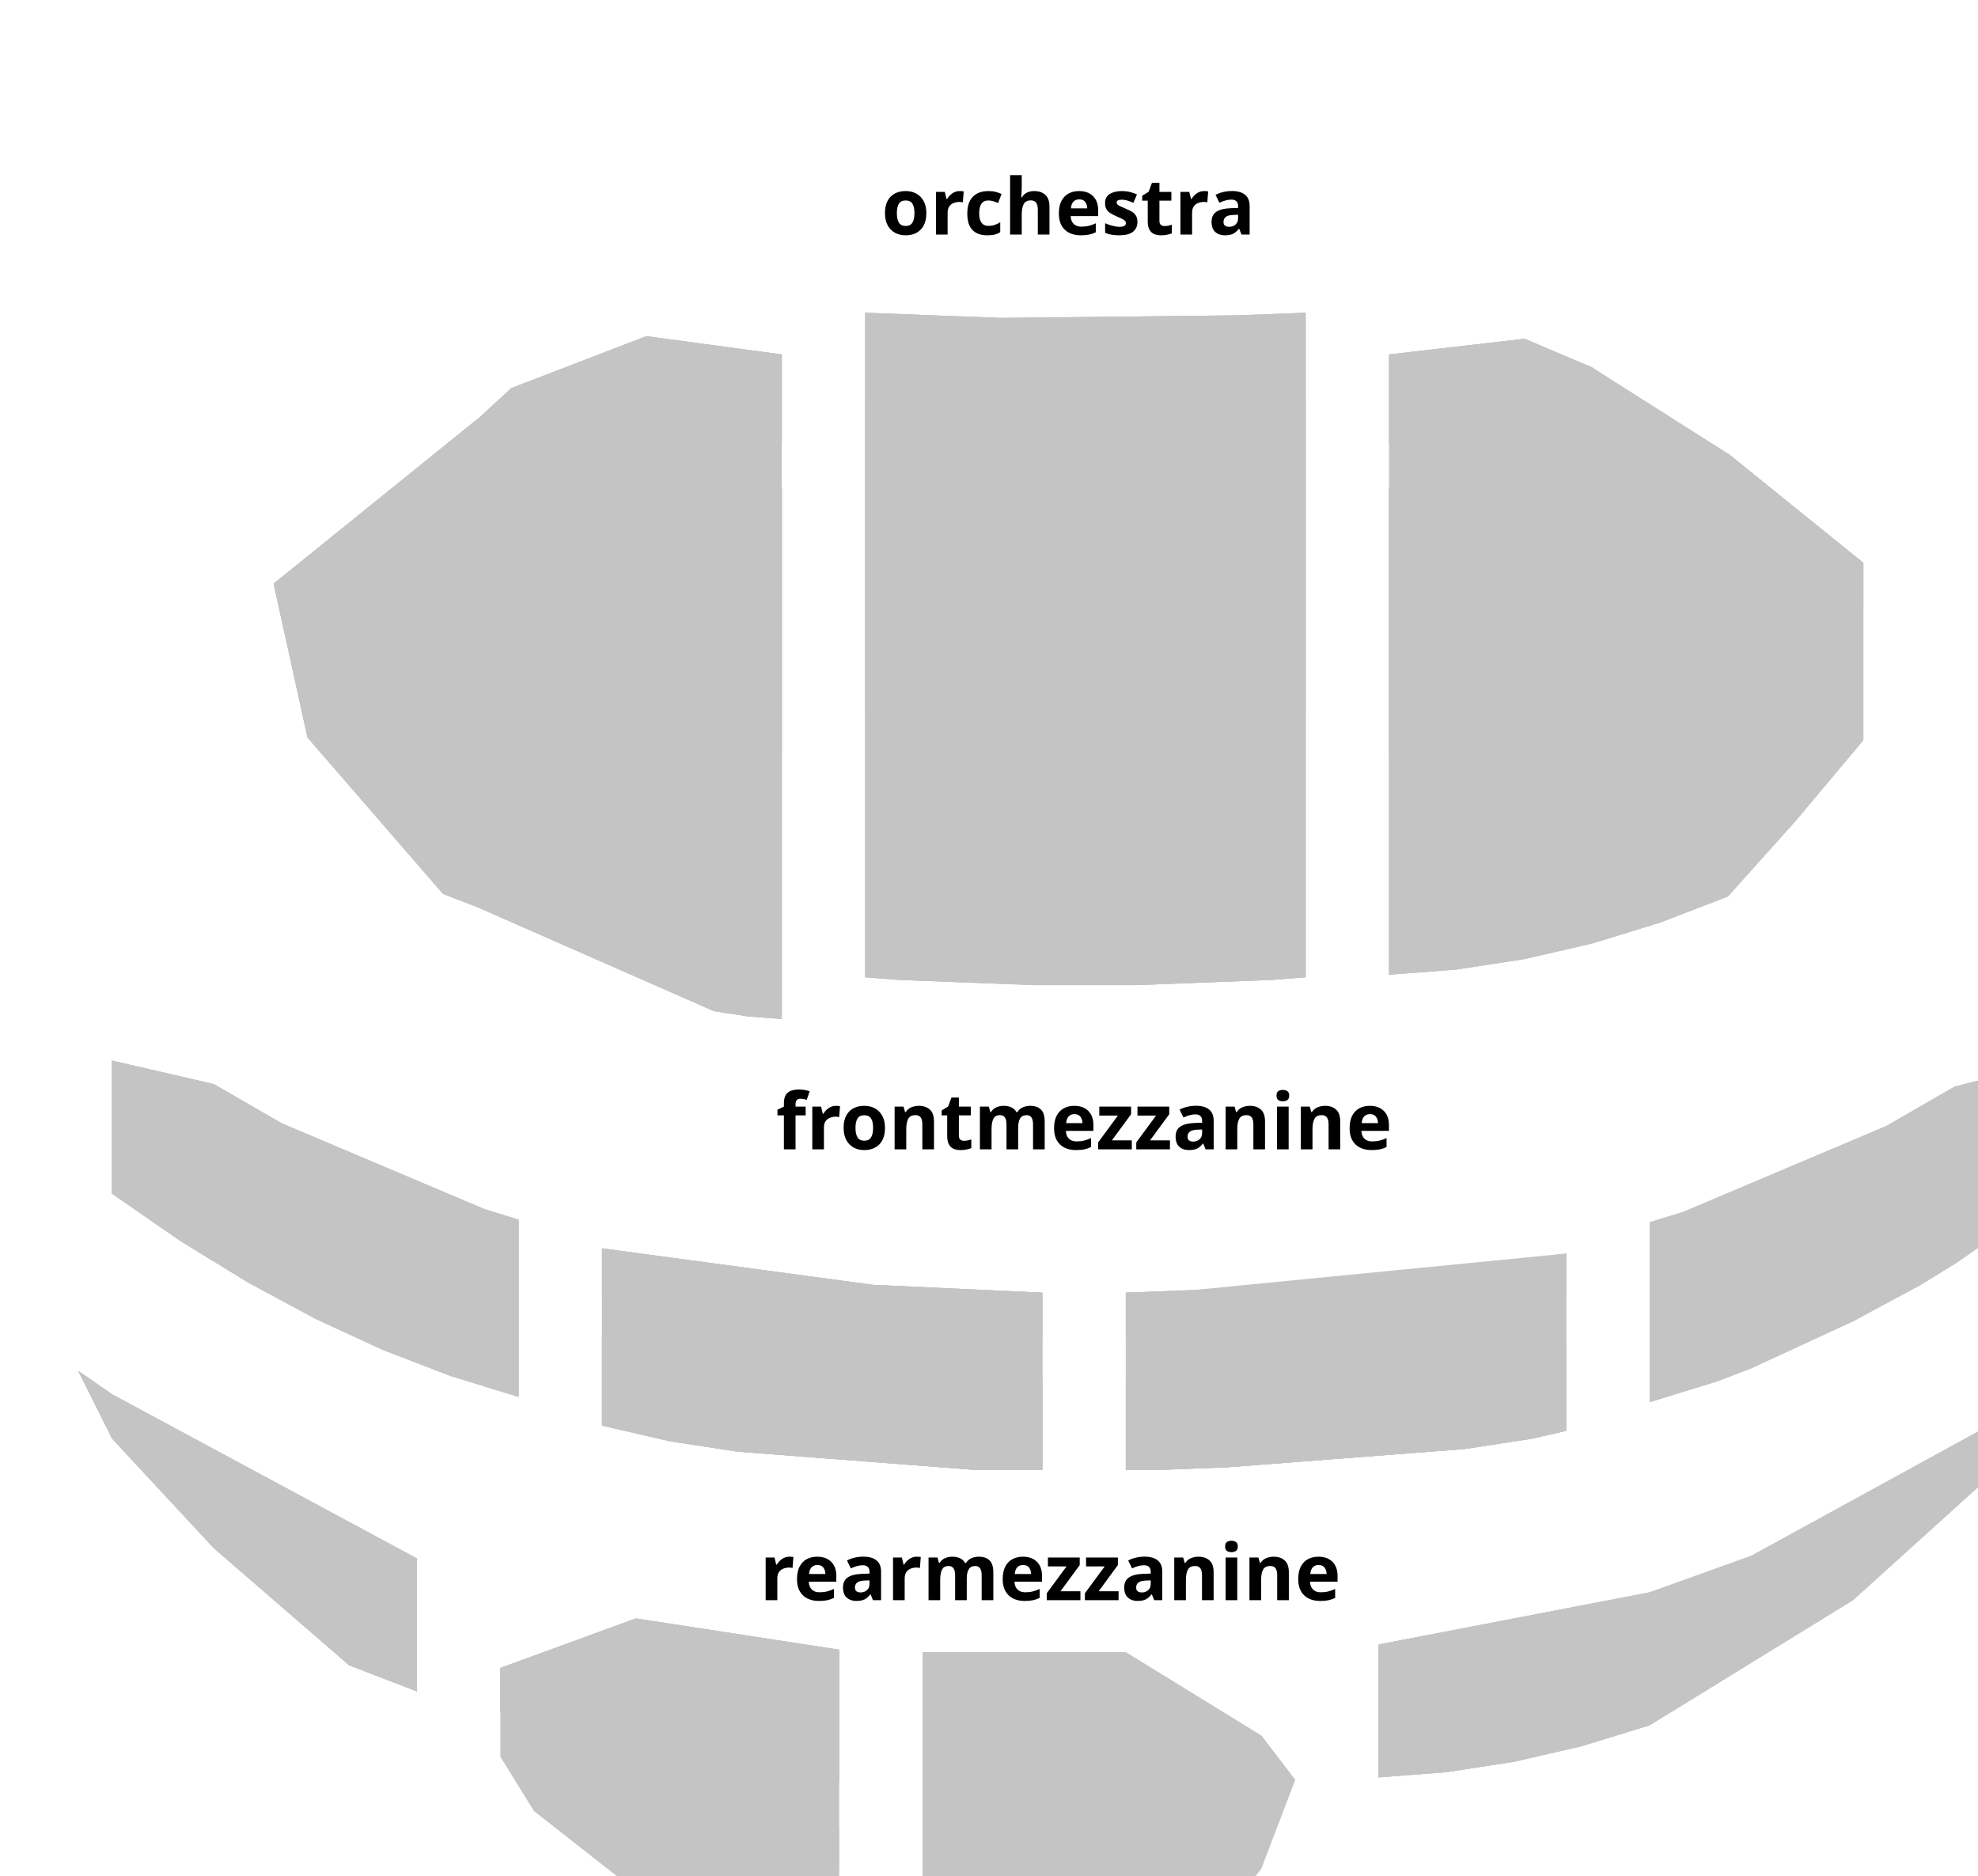
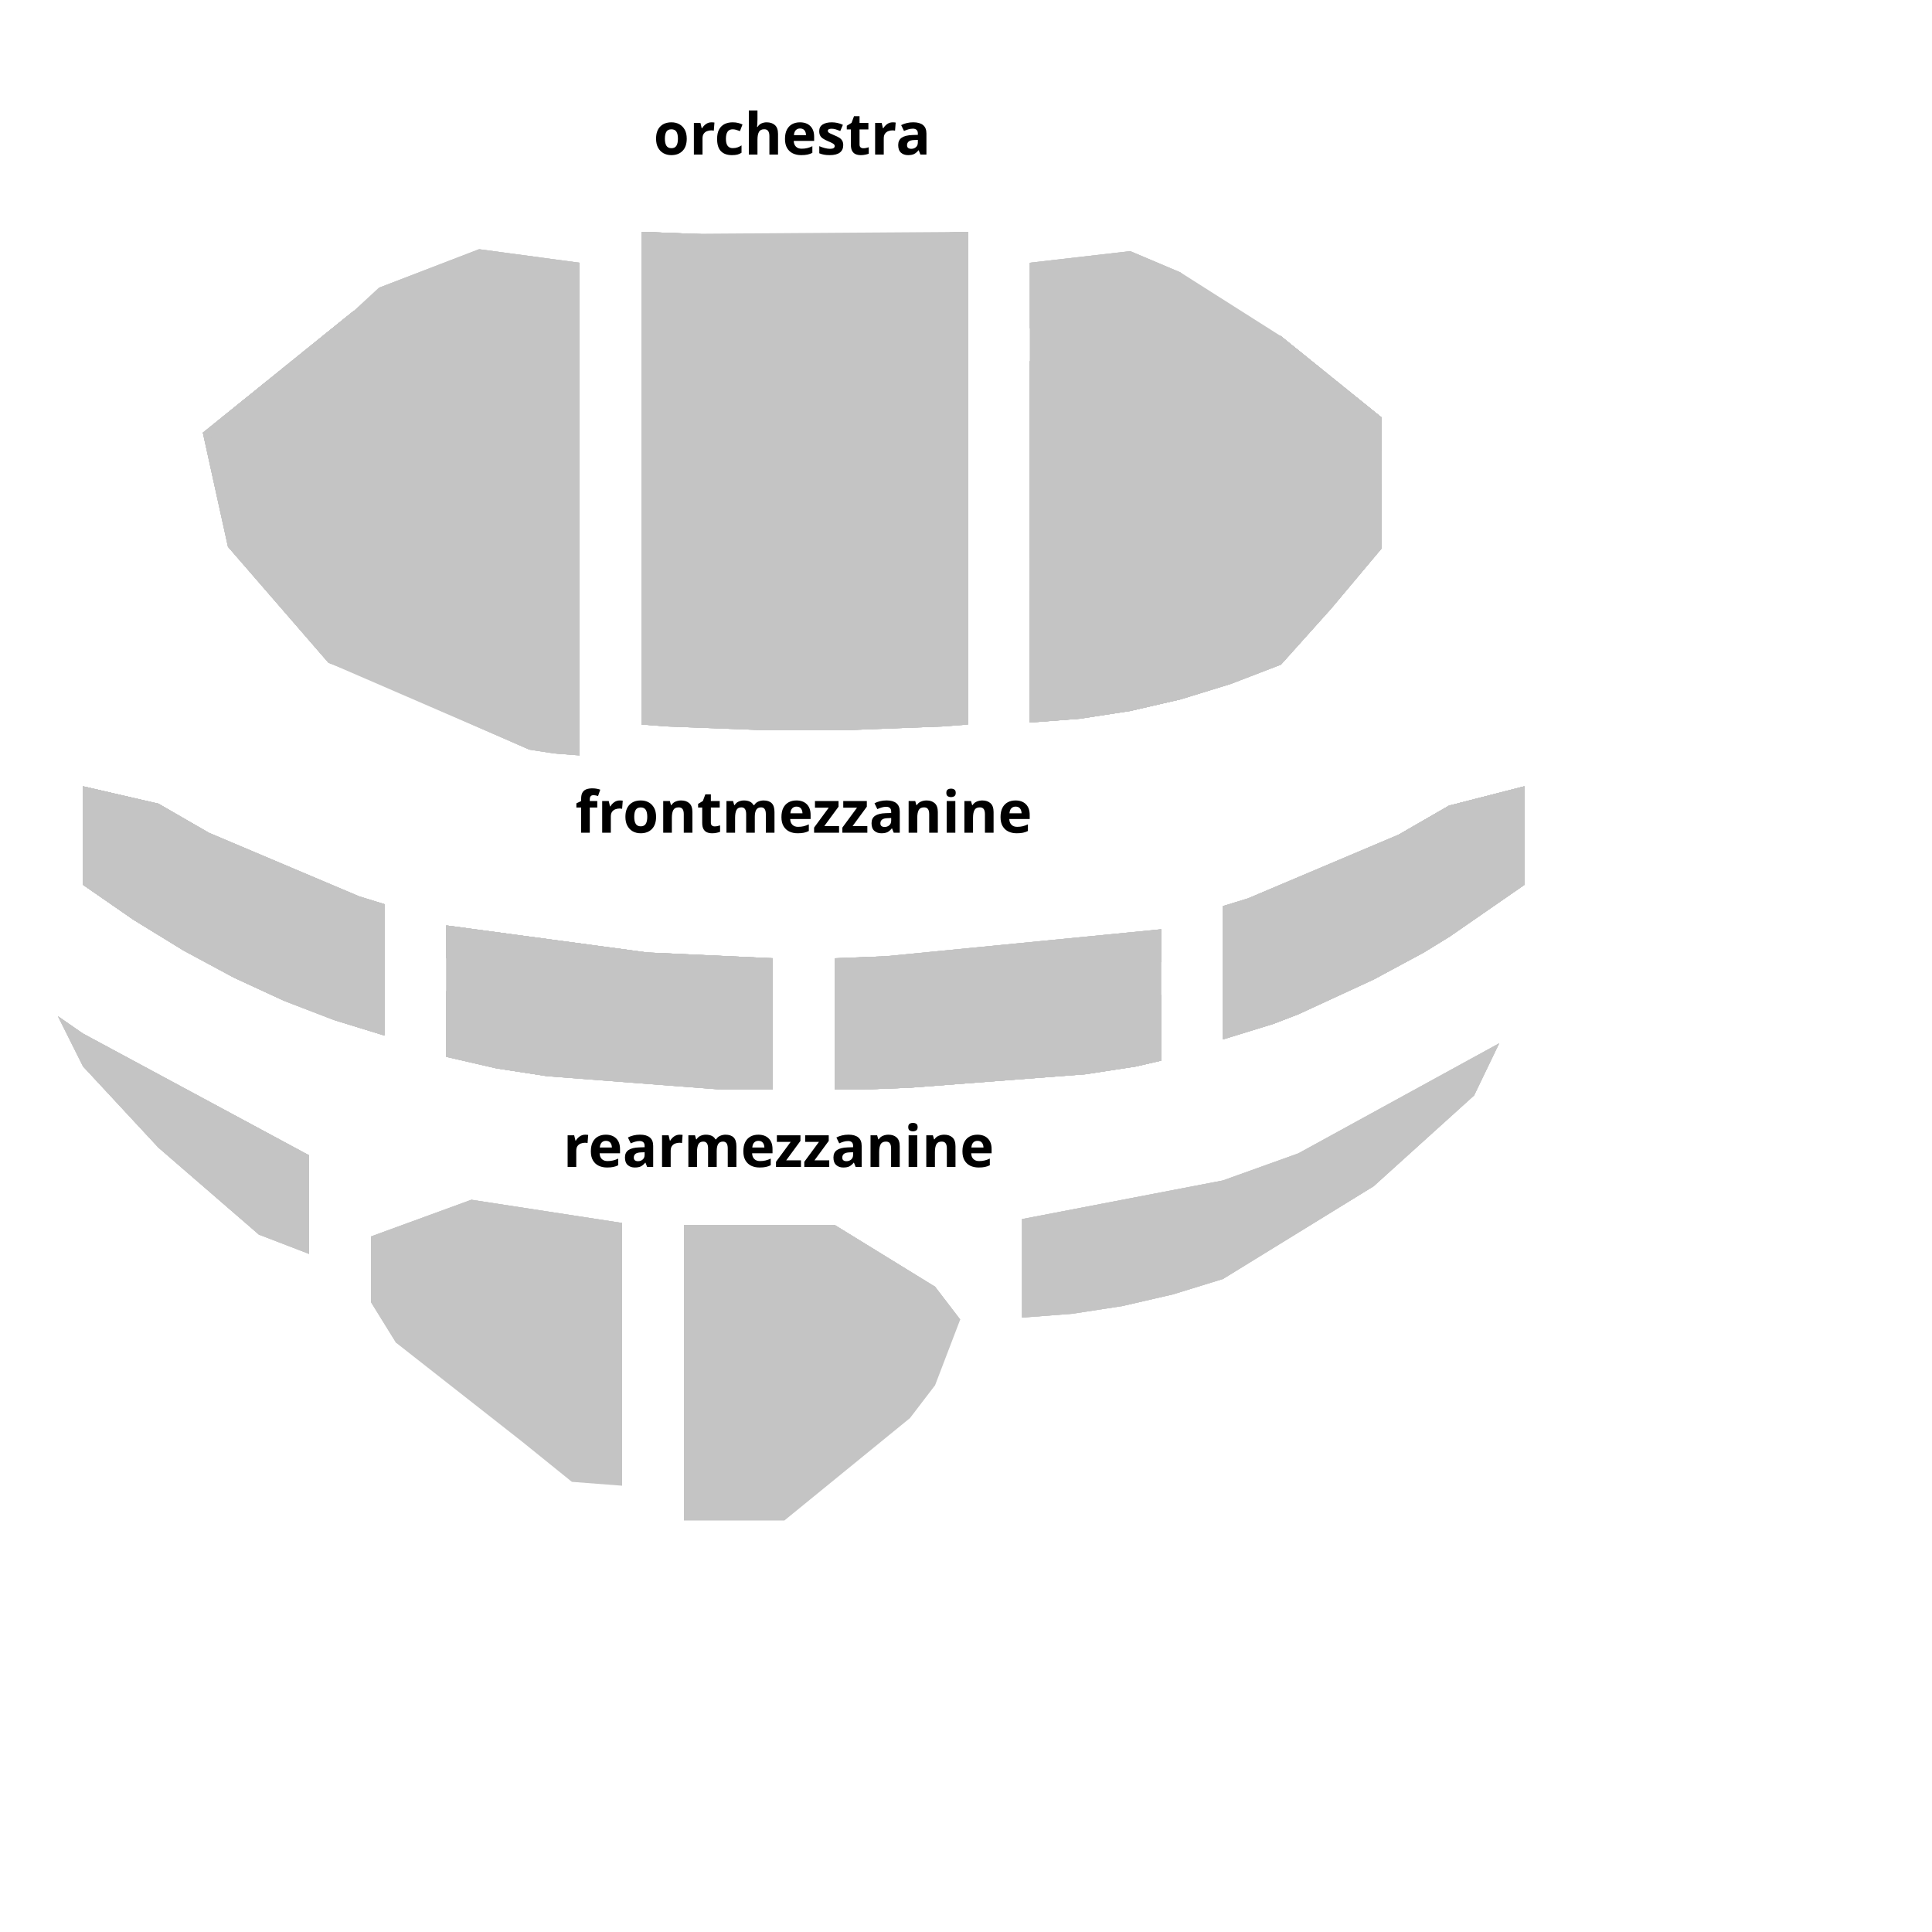
- <svg xmlns="http://www.w3.org/2000/svg" viewbox="0 0 832.0 882.094">
+ <svg xmlns="http://www.w3.org/2000/svg" height="1000px" width="1000px" viewbox="0 0 832.0 882.094">
  <g class="primary-clusters">
-     <text x="410.0" y="90" class="section-heading" style="text-anchor: middle; text-transform:capitalize; font-weight:bold; font-size:30px; font-family:sans-serif;">orchestra</text>
-     <text x="416.0" y="441.0" class="section-heading" style="text-anchor: middle; text-transform:capitalize; font-weight:bold; font-size:30px; font-family:sans-serif;">frontmezzanine</text>
-     <text x="403.0" y="614.0" class="section-heading" style="text-anchor: middle; text-transform:capitalize; font-weight:bold; font-size:30px; font-family:sans-serif;">rearmezzanine</text>
+     <text x="410.0" y="80" class="section-heading" style="text-anchor: middle; text-transform:capitalize; font-weight:bold; font-size:30px; font-family:sans-serif;">orchestra</text>
+     <text x="416.0" y="431.0" class="section-heading" style="text-anchor: middle; text-transform:capitalize; font-weight:bold; font-size:30px; font-family:sans-serif;">frontmezzanine</text>
+     <text x="403.0" y="604.0" class="section-heading" style="text-anchor: middle; text-transform:capitalize; font-weight:bold; font-size:30px; font-family:sans-serif;">rearmezzanine</text>
    <g class="grouped-orchestra cluster0">
      <polygon data-section="orchestra" data-priority="-1" class="n/a" points="170.0,343.0 183.0,348.0 274.0,388.0 287.0,390.0 300.0,391.0 300.0,374.0 300.0,357.0 300.0,340.0 300.0,323.0 300.0,306.0 300.0,289.0 300.0,272.0 300.0,255.0 300.0,238.0 300.0,221.0 300.0,204.0 300.0,187.0 300.0,170.0 300.0,153.0 300.0,136.0 248.0,129.0 196.0,149.0 183.0,161.0 105.0,224.0 118.0,283.0 170.0,343.0" style="fill:#C4C4C4;" />
    </g>
    <g class="grouped-orchestra cluster1">
      <polygon data-section="orchestra" data-priority="-1" class="n/a" points="332.0,239.0 332.0,256.0 332.0,273.0 332.0,290.0 332.0,307.0 332.0,324.0 332.0,341.0 332.0,358.0 332.0,375.0 345.0,376.0 371.0,377.0 397.0,378.0 410.0,378.0 423.0,378.0 436.0,378.0 462.0,377.0 488.0,376.0 501.0,375.0 501.0,358.0 501.0,341.0 501.0,324.0 501.0,307.0 501.0,290.0 501.0,273.0 501.0,256.0 501.0,239.0 501.0,222.0 501.0,205.0 501.0,188.0 501.0,171.0 501.0,154.0 501.0,137.0 501.0,120.0 475.0,121.0 384.0,122.0 358.0,121.0 332.0,120.0 332.0,137.0 332.0,154.0 332.0,171.0 332.0,188.0 332.0,205.0 332.0,222.0 332.0,239.0" style="fill:#C4C4C4;" />
    </g>
    <g class="grouped-orchestra cluster2">
      <polygon data-section="orchestra" data-priority="-1" class="n/a" points="533.0,221.0 533.0,238.0 533.0,255.0 533.0,272.0 533.0,289.0 533.0,306.0 533.0,323.0 533.0,340.0 533.0,357.0 533.0,374.0 546.0,373.0 559.0,372.0 572.0,370.0 585.0,368.0 598.0,365.0 611.0,362.0 624.0,358.0 637.0,354.0 650.0,349.0 663.0,344.0 689.0,315.0 715.0,284.0 715.0,267.0 715.0,250.0 715.0,233.0 715.0,216.0 663.0,174.0 611.0,141.0 585.0,130.0 533.0,136.0 533.0,153.0 533.0,170.0 533.0,187.0 533.0,204.0 533.0,221.0" style="fill:#C4C4C4;" />
    </g>
    <g class="grouped-frontmezzanine cluster0">
      <polygon data-section="frontmezzanine" data-priority="-1" class="n/a" points="43.0,458.0 56.0,467.0 69.0,476.0 82.0,484.0 95.0,492.0 108.0,499.0 121.0,506.0 134.0,512.0 147.0,518.0 160.0,523.0 173.0,528.0 186.0,532.0 199.0,536.0 199.0,519.0 199.0,502.0 199.0,485.0 199.0,468.0 186.0,464.0 108.0,431.0 82.0,416.0 43.0,407.0 43.0,424.0 43.0,441.0 43.0,458.0" style="fill:#C4C4C4;" />
    </g>
    <g class="grouped-frontmezzanine cluster1">
      <polygon data-section="frontmezzanine" data-priority="-1" class="n/a" points="231.0,513.0 231.0,530.0 231.0,547.0 244.0,550.0 257.0,553.0 270.0,555.0 283.0,557.0 296.0,558.0 309.0,559.0 322.0,560.0 335.0,561.0 348.0,562.0 361.0,563.0 374.0,564.0 387.0,564.0 400.0,564.0 400.0,547.0 400.0,530.0 400.0,513.0 400.0,496.0 335.0,493.0 231.0,479.0 231.0,496.0 231.0,513.0" style="fill:#C4C4C4;" />
    </g>
    <g class="grouped-frontmezzanine cluster2">
      <polygon data-section="frontmezzanine" data-priority="-1" class="n/a" points="432.0,530.0 432.0,547.0 432.0,564.0 445.0,564.0 471.0,563.0 484.0,562.0 497.0,561.0 510.0,560.0 523.0,559.0 536.0,558.0 549.0,557.0 562.0,556.0 575.0,554.0 588.0,552.0 601.0,549.0 601.0,532.0 601.0,515.0 601.0,498.0 601.0,481.0 510.0,492.0 458.0,495.0 432.0,496.0 432.0,513.0 432.0,530.0" style="fill:#C4C4C4;" />
    </g>
    <g class="grouped-frontmezzanine cluster3">
      <polygon data-section="frontmezzanine" data-priority="-1" class="n/a" points="633.0,486.0 633.0,503.0 633.0,520.0 633.0,538.0 646.0,534.0 659.0,530.0 672.0,525.0 685.0,519.0 698.0,513.0 711.0,507.0 724.0,500.0 737.0,493.0 750.0,485.0 763.0,476.0 776.0,467.0 789.0,458.0 789.0,441.0 789.0,424.0 789.0,407.0 750.0,417.0 724.0,432.0 646.0,465.0 633.0,469.0 633.0,486.0" style="fill:#C4C4C4;" />
    </g>
    <g class="grouped-rearmezzanine cluster0">
      <polygon data-section="rearmezzanine" data-priority="-1" class="n/a" points="43.0,535.0 30.0,526.0 43.0,552.0 82.0,594.0 134.0,639.0 147.0,644.0 160.0,649.0 160.0,632.0 160.0,615.0 160.0,598.0 43.0,535.0" style="fill:#C4C4C4;" />
    </g>
    <g class="grouped-rearmezzanine cluster1">
      <polygon data-section="rearmezzanine" data-priority="-1" class="n/a" points="192.0,657.0 192.0,674.0 205.0,695.0 270.0,746.0 296.0,767.0 309.0,768.0 322.0,769.0 322.0,752.0 322.0,735.0 322.0,718.0 322.0,701.0 322.0,684.0 322.0,667.0 322.0,650.0 322.0,633.0 244.0,621.0 192.0,640.0 192.0,657.0" style="fill:#C4C4C4;" />
    </g>
    <g class="grouped-rearmezzanine cluster2">
      <polygon data-section="rearmezzanine" data-priority="-1" class="n/a" points="354.0,685.0 354.0,702.0 354.0,719.0 354.0,736.0 354.0,753.0 354.0,770.0 354.0,787.0 367.0,787.0 380.0,787.0 393.0,787.0 406.0,787.0 471.0,734.0 484.0,717.0 497.0,683.0 484.0,666.0 432.0,634.0 419.0,634.0 406.0,634.0 393.0,634.0 380.0,634.0 367.0,634.0 354.0,634.0 354.0,651.0 354.0,668.0 354.0,685.0" style="fill:#C4C4C4;" />
    </g>
    <g class="grouped-rearmezzanine cluster3">
      <polygon data-section="rearmezzanine" data-priority="-1" class="n/a" points="529.0,665.0 529.0,682.0 542.0,681.0 555.0,680.0 568.0,678.0 581.0,676.0 594.0,673.0 607.0,670.0 620.0,666.0 633.0,662.0 711.0,614.0 763.0,567.0 776.0,540.0 672.0,597.0 633.0,611.0 529.0,631.0 529.0,648.0 529.0,665.0" style="fill:#C4C4C4;" />
    </g>
  </g>
  <g class="grouped-Rear Mezzanine Rows A-D">
    <polygon data-section="Rear Mezzanine Rows A-D" data-priority="0" class="50587" points="529.0,665.0 529.0,682.0 542.0,681.0 555.0,680.0 568.0,678.0 581.0,676.0 594.0,673.0 607.0,670.0 620.0,666.0 633.0,662.0 711.0,614.0 763.0,567.0 776.0,540.0 672.0,597.0 633.0,611.0 529.0,631.0 529.0,648.0 529.0,665.0" style="fill:#C4C4C4;" />
    <polygon data-section="Rear Mezzanine Rows A-D" data-priority="0" class="50587" points="43.0,535.0 30.0,526.0 43.0,552.0 82.0,594.0 134.0,639.0 147.0,644.0 160.0,649.0 160.0,632.0 160.0,615.0 160.0,598.0 43.0,535.0" style="fill:#C4C4C4;" />
    <polygon data-section="Rear Mezzanine Rows A-D" data-priority="0" class="50587" points="192.0,657.0 205.0,661.0 218.0,665.0 244.0,672.0 257.0,675.0 270.0,678.0 283.0,680.0 296.0,682.0 309.0,683.0 322.0,684.0 322.0,667.0 322.0,650.0 322.0,633.0 244.0,621.0 192.0,640.0 192.0,657.0" style="fill:#C4C4C4;" />
    <polygon data-section="Rear Mezzanine Rows A-D" data-priority="0" class="50587" points="367.0,634.0 354.0,634.0 354.0,651.0 354.0,668.0 354.0,685.0 367.0,685.0 380.0,685.0 393.0,685.0 406.0,685.0 419.0,685.0 432.0,685.0 445.0,685.0 497.0,683.0 484.0,666.0 432.0,634.0 419.0,634.0 406.0,634.0 393.0,634.0 380.0,634.0 367.0,634.0" style="fill:#C4C4C4;" />
  </g>
+   <g class="grouped-Orchestra Rows C-O">
+     <polygon data-section="Orchestra Rows C-O" data-priority="0" class="51190" points="533.0,238.0 533.0,255.0 533.0,272.0 533.0,289.0 533.0,306.0 533.0,323.0 533.0,340.0 533.0,357.0 533.0,374.0 546.0,373.0 559.0,372.0 572.0,370.0 585.0,368.0 598.0,365.0 611.0,362.0 624.0,358.0 637.0,354.0 650.0,349.0 663.0,344.0 689.0,315.0 715.0,284.0 715.0,267.0 715.0,250.0 715.0,233.0 715.0,216.0 663.0,174.0 637.0,167.0 624.0,171.0 533.0,187.0 533.0,204.0 533.0,221.0 533.0,238.0" style="fill:#C4C4C4;" />
+     <polygon data-section="Orchestra Rows C-O" data-priority="0" class="51190" points="170.0,343.0 183.0,348.0 196.0,353.0 209.0,357.0 222.0,361.0 235.0,364.0 248.0,367.0 261.0,369.0 274.0,371.0 287.0,373.0 300.0,374.0 300.0,357.0 300.0,340.0 300.0,323.0 300.0,306.0 300.0,289.0 300.0,272.0 300.0,255.0 300.0,238.0 300.0,221.0 300.0,204.0 300.0,187.0 274.0,184.0 183.0,161.0 105.0,224.0 118.0,283.0 170.0,343.0" style="fill:#C4C4C4;" />
+     <polygon data-section="Orchestra Rows C-O" data-priority="0" class="51190" points="332.0,290.0 332.0,307.0 332.0,324.0 332.0,341.0 332.0,358.0 332.0,375.0 345.0,376.0 371.0,377.0 397.0,378.0 410.0,378.0 423.0,378.0 436.0,378.0 462.0,377.0 488.0,376.0 501.0,375.0 501.0,358.0 501.0,341.0 501.0,324.0 501.0,307.0 501.0,290.0 501.0,273.0 501.0,256.0 501.0,239.0 501.0,222.0 501.0,205.0 501.0,188.0 475.0,189.0 384.0,190.0 358.0,189.0 332.0,188.0 332.0,205.0 332.0,222.0 332.0,239.0 332.0,256.0 332.0,273.0 332.0,290.0" style="fill:#C4C4C4;" />
+   </g>
  <g class="grouped-Orchestra Center Rows A-H">
    <polygon data-section="Orchestra Center Rows A-H" data-priority="1" class="33021" points="332.0,239.0 332.0,256.0 332.0,273.0 345.0,274.0 371.0,275.0 397.0,276.0 410.0,276.0 423.0,276.0 436.0,276.0 462.0,275.0 488.0,274.0 501.0,273.0 501.0,256.0 501.0,239.0 501.0,222.0 501.0,205.0 501.0,188.0 501.0,171.0 501.0,154.0 475.0,155.0 449.0,156.0 358.0,155.0 332.0,154.0 332.0,171.0 332.0,188.0 332.0,205.0 332.0,222.0 332.0,239.0" style="fill:#C4C4C4;" />
+   </g>
+   <g class="grouped-Front Mezzanine Center Rows A-B">
+     <polygon data-section="Front Mezzanine Center Rows A-B" data-priority="1" class="33022" points="523.0,508.0 536.0,507.0 549.0,506.0 562.0,505.0 575.0,503.0 588.0,501.0 601.0,498.0 601.0,481.0 458.0,495.0 432.0,496.0 432.0,513.0 445.0,513.0 471.0,512.0 484.0,511.0 497.0,510.0 510.0,509.0 523.0,508.0" style="fill:#C4C4C4;" />
+     <polygon data-section="Front Mezzanine Center Rows A-B" data-priority="1" class="33022" points="231.0,479.0 231.0,496.0 244.0,499.0 257.0,502.0 270.0,504.0 283.0,506.0 296.0,507.0 309.0,508.0 322.0,509.0 335.0,510.0 348.0,511.0 361.0,512.0 374.0,513.0 387.0,513.0 400.0,513.0 400.0,496.0 335.0,493.0 231.0,479.0" style="fill:#C4C4C4;" />
  </g>
  <g class="grouped-Rear Mezzanine Center Rows E-F">
    <polygon data-section="Rear Mezzanine Center Rows E-F" data-priority="1" class="50553" points="192.0,674.0 205.0,695.0 218.0,699.0 244.0,706.0 257.0,709.0 270.0,712.0 283.0,714.0 296.0,716.0 309.0,717.0 322.0,718.0 322.0,701.0 192.0,674.0" style="fill:#C4C4C4;" />
    <polygon data-section="Rear Mezzanine Center Rows E-F" data-priority="1" class="50553" points="406.0,719.0 419.0,719.0 432.0,719.0 445.0,719.0 484.0,717.0 484.0,700.0 471.0,700.0 354.0,702.0 354.0,719.0 367.0,719.0 380.0,719.0 393.0,719.0 406.0,719.0" style="fill:#C4C4C4;" />
  </g>
  <g class="grouped-Rear Mezzanine Center Rows A-D">
    <polygon data-section="Rear Mezzanine Center Rows A-D" data-priority="1" class="50557" points="367.0,634.0 354.0,634.0 354.0,651.0 354.0,668.0 354.0,685.0 367.0,685.0 380.0,685.0 393.0,685.0 406.0,685.0 419.0,685.0 432.0,685.0 445.0,685.0 497.0,683.0 484.0,666.0 432.0,634.0 419.0,634.0 406.0,634.0 393.0,634.0 380.0,634.0 367.0,634.0" style="fill:#C4C4C4;" />
    <polygon data-section="Rear Mezzanine Center Rows A-D" data-priority="1" class="50557" points="244.0,621.0 192.0,640.0 192.0,657.0 205.0,661.0 218.0,665.0 244.0,672.0 257.0,675.0 270.0,678.0 283.0,680.0 296.0,682.0 309.0,683.0 322.0,684.0 322.0,667.0 322.0,650.0 322.0,633.0 244.0,621.0" style="fill:#C4C4C4;" />
  </g>
+   <g class="grouped-Rear Mezzanine Left Side Rows A-D">
+     <polygon data-section="Rear Mezzanine Left Side Rows A-D" data-priority="1" class="50617" points="43.0,535.0 30.0,526.0 43.0,552.0 82.0,594.0 134.0,639.0 147.0,644.0 160.0,649.0 160.0,632.0 160.0,615.0 160.0,598.0 43.0,535.0" style="fill:#C4C4C4;" />
+   </g>
+   <g class="grouped-Orchestra Rows C-O Front Mezzanine Center Rows C-E">
+     <polygon data-section="Orchestra Rows C-O Front Mezzanine Center Rows C-E" data-priority="1" class="50624" points="533.0,238.0 533.0,255.0 533.0,272.0 533.0,289.0 533.0,306.0 533.0,323.0 533.0,340.0 533.0,357.0 533.0,374.0 546.0,373.0 559.0,372.0 572.0,370.0 585.0,368.0 598.0,365.0 611.0,362.0 624.0,358.0 637.0,354.0 650.0,349.0 663.0,344.0 689.0,315.0 715.0,284.0 715.0,267.0 715.0,250.0 715.0,233.0 715.0,216.0 663.0,174.0 637.0,167.0 624.0,171.0 533.0,187.0 533.0,204.0 533.0,221.0 533.0,238.0" style="fill:#C4C4C4;" />
+     <polygon data-section="Orchestra Rows C-O Front Mezzanine Center Rows C-E" data-priority="1" class="50624" points="170.0,343.0 183.0,348.0 196.0,353.0 209.0,357.0 222.0,361.0 235.0,364.0 248.0,367.0 261.0,369.0 274.0,371.0 287.0,373.0 300.0,374.0 300.0,357.0 300.0,340.0 300.0,323.0 300.0,306.0 300.0,289.0 300.0,272.0 300.0,255.0 300.0,238.0 300.0,221.0 300.0,204.0 300.0,187.0 274.0,184.0 183.0,161.0 105.0,224.0 118.0,283.0 170.0,343.0" style="fill:#C4C4C4;" />
+     <polygon data-section="Orchestra Rows C-O Front Mezzanine Center Rows C-E" data-priority="1" class="50624" points="332.0,290.0 332.0,307.0 332.0,324.0 332.0,341.0 332.0,358.0 332.0,375.0 345.0,376.0 371.0,377.0 397.0,378.0 410.0,378.0 423.0,378.0 436.0,378.0 462.0,377.0 488.0,376.0 501.0,375.0 501.0,358.0 501.0,341.0 501.0,324.0 501.0,307.0 501.0,290.0 501.0,273.0 501.0,256.0 501.0,239.0 501.0,222.0 501.0,205.0 501.0,188.0 475.0,189.0 384.0,190.0 358.0,189.0 332.0,188.0 332.0,205.0 332.0,222.0 332.0,239.0 332.0,256.0 332.0,273.0 332.0,290.0" style="fill:#C4C4C4;" />
+     <polygon data-section="Orchestra Rows C-O Front Mezzanine Center Rows C-E" data-priority="1" class="50624" points="510.0,526.0 458.0,529.0 432.0,530.0 432.0,547.0 432.0,564.0 445.0,564.0 471.0,563.0 484.0,562.0 497.0,561.0 510.0,560.0 523.0,559.0 536.0,558.0 549.0,557.0 562.0,556.0 575.0,554.0 588.0,552.0 601.0,549.0 601.0,532.0 601.0,515.0 510.0,526.0" style="fill:#C4C4C4;" />
+     <polygon data-section="Orchestra Rows C-O Front Mezzanine Center Rows C-E" data-priority="1" class="50624" points="231.0,547.0 244.0,550.0 257.0,553.0 270.0,555.0 283.0,557.0 296.0,558.0 309.0,559.0 322.0,560.0 335.0,561.0 348.0,562.0 361.0,563.0 374.0,564.0 387.0,564.0 400.0,564.0 400.0,547.0 400.0,530.0 335.0,527.0 231.0,513.0 231.0,530.0 231.0,547.0" style="fill:#C4C4C4;" />
+   </g>
  <g class="grouped-Orchestra Center Rows BB-O Front Mezzanine Center Rows A-B">
    <polygon data-section="Orchestra Center Rows BB-O Front Mezzanine Center Rows A-B" data-priority="1" class="52292" points="332.0,239.0 332.0,256.0 332.0,273.0 332.0,290.0 332.0,307.0 332.0,324.0 332.0,341.0 332.0,358.0 332.0,375.0 345.0,376.0 371.0,377.0 397.0,378.0 410.0,378.0 423.0,378.0 436.0,378.0 462.0,377.0 488.0,376.0 501.0,375.0 501.0,358.0 501.0,341.0 501.0,324.0 501.0,307.0 501.0,290.0 501.0,273.0 501.0,256.0 501.0,239.0 501.0,222.0 501.0,205.0 501.0,188.0 501.0,171.0 501.0,154.0 501.0,137.0 501.0,120.0 475.0,121.0 384.0,122.0 358.0,121.0 332.0,120.0 332.0,137.0 332.0,154.0 332.0,171.0 332.0,188.0 332.0,205.0 332.0,222.0 332.0,239.0" style="fill:#C4C4C4;" />
    <polygon data-section="Orchestra Center Rows BB-O Front Mezzanine Center Rows A-B" data-priority="1" class="52292" points="523.0,508.0 536.0,507.0 549.0,506.0 562.0,505.0 575.0,503.0 588.0,501.0 601.0,498.0 601.0,481.0 458.0,495.0 432.0,496.0 432.0,513.0 445.0,513.0 471.0,512.0 484.0,511.0 497.0,510.0 510.0,509.0 523.0,508.0" style="fill:#C4C4C4;" />
    <polygon data-section="Orchestra Center Rows BB-O Front Mezzanine Center Rows A-B" data-priority="1" class="52292" points="231.0,479.0 231.0,496.0 244.0,499.0 257.0,502.0 270.0,504.0 283.0,506.0 296.0,507.0 309.0,508.0 322.0,509.0 335.0,510.0 348.0,511.0 361.0,512.0 374.0,513.0 387.0,513.0 400.0,513.0 400.0,496.0 335.0,493.0 231.0,479.0" style="fill:#C4C4C4;" />
  </g>
+   <g class="grouped-Orchestra Center Rows J-L">
+     <polygon data-section="Orchestra Center Rows J-L" data-priority="1" class="52293" points="332.0,307.0 332.0,324.0 345.0,325.0 371.0,326.0 397.0,327.0 410.0,327.0 423.0,327.0 436.0,327.0 462.0,326.0 488.0,325.0 501.0,324.0 501.0,307.0 501.0,290.0 475.0,291.0 358.0,291.0 332.0,290.0 332.0,307.0" style="fill:#C4C4C4;" />
+   </g>
+   <g class="grouped-Orchestra Center Rows BB-L Front Mezzanine Center Rows C-E">
+     <polygon data-section="Orchestra Center Rows BB-L Front Mezzanine Center Rows C-E" data-priority="1" class="52811" points="332.0,222.0 332.0,239.0 332.0,256.0 332.0,273.0 332.0,290.0 332.0,307.0 332.0,324.0 345.0,325.0 371.0,326.0 397.0,327.0 410.0,327.0 423.0,327.0 436.0,327.0 462.0,326.0 488.0,325.0 501.0,324.0 501.0,307.0 501.0,290.0 501.0,273.0 501.0,256.0 501.0,239.0 501.0,222.0 501.0,205.0 501.0,188.0 501.0,171.0 501.0,154.0 501.0,137.0 501.0,120.0 475.0,121.0 384.0,122.0 358.0,121.0 332.0,120.0 332.0,137.0 332.0,154.0 332.0,171.0 332.0,188.0 332.0,205.0 332.0,222.0" style="fill:#C4C4C4;" />
+     <polygon data-section="Orchestra Center Rows BB-L Front Mezzanine Center Rows C-E" data-priority="1" class="52811" points="510.0,526.0 458.0,529.0 432.0,530.0 432.0,547.0 432.0,564.0 445.0,564.0 471.0,563.0 484.0,562.0 497.0,561.0 510.0,560.0 523.0,559.0 536.0,558.0 549.0,557.0 562.0,556.0 575.0,554.0 588.0,552.0 601.0,549.0 601.0,532.0 601.0,515.0 510.0,526.0" style="fill:#C4C4C4;" />
+     <polygon data-section="Orchestra Center Rows BB-L Front Mezzanine Center Rows C-E" data-priority="1" class="52811" points="231.0,547.0 244.0,550.0 257.0,553.0 270.0,555.0 283.0,557.0 296.0,558.0 309.0,559.0 322.0,560.0 335.0,561.0 348.0,562.0 361.0,563.0 374.0,564.0 387.0,564.0 400.0,564.0 400.0,547.0 400.0,530.0 335.0,527.0 231.0,513.0 231.0,530.0 231.0,547.0" style="fill:#C4C4C4;" />
+   </g>
+   <g class="grouped-Orchestra Center Rows BB-L Front Mezzanine Center Rows A-B">
+     <polygon data-section="Orchestra Center Rows BB-L Front Mezzanine Center Rows A-B" data-priority="1" class="52816" points="332.0,222.0 332.0,239.0 332.0,256.0 332.0,273.0 332.0,290.0 332.0,307.0 332.0,324.0 345.0,325.0 371.0,326.0 397.0,327.0 410.0,327.0 423.0,327.0 436.0,327.0 462.0,326.0 488.0,325.0 501.0,324.0 501.0,307.0 501.0,290.0 501.0,273.0 501.0,256.0 501.0,239.0 501.0,222.0 501.0,205.0 501.0,188.0 501.0,171.0 501.0,154.0 501.0,137.0 501.0,120.0 475.0,121.0 384.0,122.0 358.0,121.0 332.0,120.0 332.0,137.0 332.0,154.0 332.0,171.0 332.0,188.0 332.0,205.0 332.0,222.0" style="fill:#C4C4C4;" />
+     <polygon data-section="Orchestra Center Rows BB-L Front Mezzanine Center Rows A-B" data-priority="1" class="52816" points="523.0,508.0 536.0,507.0 549.0,506.0 562.0,505.0 575.0,503.0 588.0,501.0 601.0,498.0 601.0,481.0 458.0,495.0 432.0,496.0 432.0,513.0 445.0,513.0 471.0,512.0 484.0,511.0 497.0,510.0 510.0,509.0 523.0,508.0" style="fill:#C4C4C4;" />
+     <polygon data-section="Orchestra Center Rows BB-L Front Mezzanine Center Rows A-B" data-priority="1" class="52816" points="231.0,479.0 231.0,496.0 244.0,499.0 257.0,502.0 270.0,504.0 283.0,506.0 296.0,507.0 309.0,508.0 322.0,509.0 335.0,510.0 348.0,511.0 361.0,512.0 374.0,513.0 387.0,513.0 400.0,513.0 400.0,496.0 335.0,493.0 231.0,479.0" style="fill:#C4C4C4;" />
+   </g>
+   <g class="grouped-Orchestra Center Rows BB-CC Front Mezzanine Center Rows A-B">
+     <polygon data-section="Orchestra Center Rows BB-CC Front Mezzanine Center Rows A-B" data-priority="1" class="52817" points="371.0,139.0 397.0,140.0 410.0,140.0 423.0,140.0 436.0,140.0 462.0,139.0 488.0,138.0 501.0,137.0 501.0,120.0 358.0,121.0 332.0,120.0 332.0,137.0 345.0,138.0 371.0,139.0" style="fill:#C4C4C4;" />
+     <polygon data-section="Orchestra Center Rows BB-CC Front Mezzanine Center Rows A-B" data-priority="1" class="52817" points="523.0,508.0 536.0,507.0 549.0,506.0 562.0,505.0 575.0,503.0 588.0,501.0 601.0,498.0 601.0,481.0 458.0,495.0 432.0,496.0 432.0,513.0 445.0,513.0 471.0,512.0 484.0,511.0 497.0,510.0 510.0,509.0 523.0,508.0" style="fill:#C4C4C4;" />
+     <polygon data-section="Orchestra Center Rows BB-CC Front Mezzanine Center Rows A-B" data-priority="1" class="52817" points="231.0,479.0 231.0,496.0 244.0,499.0 257.0,502.0 270.0,504.0 283.0,506.0 296.0,507.0 309.0,508.0 322.0,509.0 335.0,510.0 348.0,511.0 361.0,512.0 374.0,513.0 387.0,513.0 400.0,513.0 400.0,496.0 335.0,493.0 231.0,479.0" style="fill:#C4C4C4;" />
+   </g>
  <g class="grouped-Orchestra Center Rows BB-O Front Mezzanine Center Rows A-E">
    <polygon data-section="Orchestra Center Rows BB-O Front Mezzanine Center Rows A-E" data-priority="1" class="52819" points="332.0,239.0 332.0,256.0 332.0,273.0 332.0,290.0 332.0,307.0 332.0,324.0 332.0,341.0 332.0,358.0 332.0,375.0 345.0,376.0 371.0,377.0 397.0,378.0 410.0,378.0 423.0,378.0 436.0,378.0 462.0,377.0 488.0,376.0 501.0,375.0 501.0,358.0 501.0,341.0 501.0,324.0 501.0,307.0 501.0,290.0 501.0,273.0 501.0,256.0 501.0,239.0 501.0,222.0 501.0,205.0 501.0,188.0 501.0,171.0 501.0,154.0 501.0,137.0 501.0,120.0 475.0,121.0 384.0,122.0 358.0,121.0 332.0,120.0 332.0,137.0 332.0,154.0 332.0,171.0 332.0,188.0 332.0,205.0 332.0,222.0 332.0,239.0" style="fill:#C4C4C4;" />
    <polygon data-section="Orchestra Center Rows BB-O Front Mezzanine Center Rows A-E" data-priority="1" class="52819" points="432.0,547.0 432.0,564.0 445.0,564.0 471.0,563.0 484.0,562.0 497.0,561.0 510.0,560.0 523.0,559.0 536.0,558.0 549.0,557.0 562.0,556.0 575.0,554.0 588.0,552.0 601.0,549.0 601.0,532.0 601.0,515.0 601.0,498.0 601.0,481.0 510.0,492.0 458.0,495.0 432.0,496.0 432.0,513.0 432.0,530.0 432.0,547.0" style="fill:#C4C4C4;" />
    <polygon data-section="Orchestra Center Rows BB-O Front Mezzanine Center Rows A-E" data-priority="1" class="52819" points="231.0,513.0 231.0,530.0 231.0,547.0 244.0,550.0 257.0,553.0 270.0,555.0 283.0,557.0 296.0,558.0 309.0,559.0 322.0,560.0 335.0,561.0 348.0,562.0 361.0,563.0 374.0,564.0 387.0,564.0 400.0,564.0 400.0,547.0 400.0,530.0 400.0,513.0 400.0,496.0 335.0,493.0 231.0,479.0 231.0,496.0 231.0,513.0" style="fill:#C4C4C4;" />
+   </g>
+   <g class="grouped-PREMIUM">
+     <polygon data-section="PREMIUM" data-priority="2" class="33011" points="332.0,205.0 332.0,222.0 332.0,239.0 345.0,240.0 371.0,241.0 397.0,242.0 410.0,242.0 423.0,242.0 436.0,242.0 462.0,241.0 488.0,240.0 501.0,239.0 501.0,222.0 501.0,205.0 501.0,188.0 501.0,171.0 501.0,154.0 501.0,137.0 501.0,120.0 475.0,121.0 384.0,122.0 358.0,121.0 332.0,120.0 332.0,137.0 332.0,154.0 332.0,171.0 332.0,188.0 332.0,205.0" style="fill:#C4C4C4;" />
+   </g>
+   <g class="grouped-Orchestra Side Rows K-P">
+     <polygon data-section="Orchestra Side Rows K-P" data-priority="2" class="33015" points="533.0,323.0 533.0,340.0 533.0,357.0 533.0,374.0 546.0,373.0 559.0,372.0 572.0,370.0 585.0,368.0 598.0,365.0 611.0,362.0 624.0,358.0 637.0,354.0 650.0,349.0 663.0,344.0 689.0,315.0 715.0,284.0 715.0,267.0 715.0,250.0 702.0,257.0 676.0,270.0 650.0,281.0 546.0,305.0 533.0,306.0 533.0,323.0" style="fill:#C4C4C4;" />
+     <polygon data-section="Orchestra Side Rows K-P" data-priority="2" class="33015" points="118.0,283.0 170.0,343.0 274.0,388.0 287.0,390.0 300.0,391.0 300.0,374.0 300.0,357.0 300.0,340.0 300.0,323.0 300.0,306.0 274.0,303.0 261.0,301.0 131.0,256.0 118.0,249.0 118.0,266.0 118.0,283.0" style="fill:#C4C4C4;" />
+   </g>
+   <g class="grouped-Front Mezzanine Side Rows A-E">
+     <polygon data-section="Front Mezzanine Side Rows A-E" data-priority="2" class="33024" points="633.0,486.0 633.0,503.0 633.0,520.0 633.0,538.0 646.0,534.0 659.0,530.0 672.0,525.0 685.0,519.0 698.0,513.0 711.0,507.0 724.0,500.0 737.0,493.0 750.0,485.0 763.0,476.0 776.0,467.0 789.0,458.0 789.0,441.0 789.0,424.0 789.0,407.0 750.0,417.0 724.0,432.0 646.0,465.0 633.0,469.0 633.0,486.0" style="fill:#C4C4C4;" />
+     <polygon data-section="Front Mezzanine Side Rows A-E" data-priority="2" class="33024" points="43.0,441.0 43.0,458.0 56.0,467.0 69.0,476.0 82.0,484.0 95.0,492.0 108.0,499.0 121.0,506.0 134.0,512.0 147.0,518.0 160.0,523.0 173.0,528.0 186.0,532.0 199.0,536.0 199.0,519.0 199.0,502.0 199.0,485.0 199.0,468.0 186.0,464.0 108.0,431.0 82.0,416.0 43.0,407.0 43.0,424.0 43.0,441.0" style="fill:#C4C4C4;" />
  </g>
  <g class="grouped-Rear Mezzanine Side Rows A-D">
    <polygon data-section="Rear Mezzanine Side Rows A-D" data-priority="2" class="50591" points="529.0,665.0 529.0,682.0 542.0,681.0 555.0,680.0 568.0,678.0 581.0,676.0 594.0,673.0 607.0,670.0 620.0,666.0 633.0,662.0 711.0,614.0 763.0,567.0 776.0,540.0 672.0,597.0 633.0,611.0 529.0,631.0 529.0,648.0 529.0,665.0" style="fill:#C4C4C4;" />
    <polygon data-section="Rear Mezzanine Side Rows A-D" data-priority="2" class="50591" points="43.0,535.0 30.0,526.0 43.0,552.0 82.0,594.0 134.0,639.0 147.0,644.0 160.0,649.0 160.0,632.0 160.0,615.0 160.0,598.0 43.0,535.0" style="fill:#C4C4C4;" />
  </g>
  <g class="grouped-Orchestra Side Rows BB-B Front Mezzanine Side Rows A-E">
    <polygon data-section="Orchestra Side Rows BB-B Front Mezzanine Side Rows A-E" data-priority="2" class="50621" points="533.0,136.0 533.0,153.0 533.0,170.0 546.0,169.0 559.0,168.0 572.0,166.0 585.0,164.0 598.0,161.0 611.0,158.0 624.0,154.0 611.0,141.0 585.0,130.0 533.0,136.0" style="fill:#C4C4C4;" />
    <polygon data-section="Orchestra Side Rows BB-B Front Mezzanine Side Rows A-E" data-priority="2" class="50621" points="196.0,149.0 209.0,153.0 222.0,157.0 235.0,160.0 248.0,163.0 261.0,165.0 274.0,167.0 287.0,169.0 300.0,170.0 300.0,153.0 300.0,136.0 248.0,129.0 196.0,149.0" style="fill:#C4C4C4;" />
    <polygon data-section="Orchestra Side Rows BB-B Front Mezzanine Side Rows A-E" data-priority="2" class="50621" points="633.0,486.0 633.0,503.0 633.0,520.0 633.0,538.0 646.0,534.0 659.0,530.0 672.0,525.0 685.0,519.0 698.0,513.0 711.0,507.0 724.0,500.0 737.0,493.0 750.0,485.0 763.0,476.0 776.0,467.0 789.0,458.0 789.0,441.0 789.0,424.0 789.0,407.0 750.0,417.0 724.0,432.0 646.0,465.0 633.0,469.0 633.0,486.0" style="fill:#C4C4C4;" />
    <polygon data-section="Orchestra Side Rows BB-B Front Mezzanine Side Rows A-E" data-priority="2" class="50621" points="43.0,441.0 43.0,458.0 56.0,467.0 69.0,476.0 82.0,484.0 95.0,492.0 108.0,499.0 121.0,506.0 134.0,512.0 147.0,518.0 160.0,523.0 173.0,528.0 186.0,532.0 199.0,536.0 199.0,519.0 199.0,502.0 199.0,485.0 199.0,468.0 186.0,464.0 108.0,431.0 82.0,416.0 43.0,407.0 43.0,424.0 43.0,441.0" style="fill:#C4C4C4;" />
  </g>
  <g class="grouped-Orchestra Side Rows C-J Front Mezzanine Center Rows C-E">
    <polygon data-section="Orchestra Side Rows C-J Front Mezzanine Center Rows C-E" data-priority="2" class="51188" points="533.0,221.0 533.0,238.0 533.0,255.0 533.0,272.0 533.0,289.0 546.0,288.0 559.0,287.0 572.0,285.0 585.0,283.0 598.0,280.0 611.0,277.0 624.0,273.0 637.0,269.0 650.0,264.0 663.0,259.0 676.0,253.0 689.0,247.0 702.0,240.0 715.0,233.0 715.0,216.0 663.0,174.0 637.0,167.0 533.0,187.0 533.0,204.0 533.0,221.0" style="fill:#C4C4C4;" />
    <polygon data-section="Orchestra Side Rows C-J Front Mezzanine Center Rows C-E" data-priority="2" class="51188" points="118.0,232.0 131.0,239.0 144.0,246.0 157.0,252.0 170.0,258.0 183.0,263.0 196.0,268.0 209.0,272.0 222.0,276.0 235.0,279.0 248.0,282.0 261.0,284.0 274.0,286.0 287.0,288.0 300.0,289.0 300.0,272.0 300.0,255.0 300.0,238.0 300.0,221.0 300.0,204.0 300.0,187.0 274.0,184.0 183.0,161.0 105.0,224.0 118.0,232.0" style="fill:#C4C4C4;" />
    <polygon data-section="Orchestra Side Rows C-J Front Mezzanine Center Rows C-E" data-priority="2" class="51188" points="510.0,526.0 458.0,529.0 432.0,530.0 432.0,547.0 432.0,564.0 445.0,564.0 471.0,563.0 484.0,562.0 497.0,561.0 510.0,560.0 523.0,559.0 536.0,558.0 549.0,557.0 562.0,556.0 575.0,554.0 588.0,552.0 601.0,549.0 601.0,532.0 601.0,515.0 510.0,526.0" style="fill:#C4C4C4;" />
    <polygon data-section="Orchestra Side Rows C-J Front Mezzanine Center Rows C-E" data-priority="2" class="51188" points="231.0,547.0 244.0,550.0 257.0,553.0 270.0,555.0 283.0,557.0 296.0,558.0 309.0,559.0 322.0,560.0 335.0,561.0 348.0,562.0 361.0,563.0 374.0,564.0 387.0,564.0 400.0,564.0 400.0,547.0 400.0,530.0 335.0,527.0 231.0,513.0 231.0,530.0 231.0,547.0" style="fill:#C4C4C4;" />
  </g>
  <g class="grouped-Orchestra Side Rows C-P Front Mezzanine Center Rows C-E">
    <polygon data-section="Orchestra Side Rows C-P Front Mezzanine Center Rows C-E" data-priority="2" class="51189" points="533.0,272.0 533.0,289.0 533.0,306.0 533.0,323.0 533.0,340.0 533.0,357.0 533.0,374.0 546.0,373.0 559.0,372.0 572.0,370.0 585.0,368.0 598.0,365.0 611.0,362.0 624.0,358.0 637.0,354.0 650.0,349.0 663.0,344.0 689.0,315.0 715.0,284.0 715.0,267.0 715.0,250.0 715.0,233.0 715.0,216.0 663.0,174.0 637.0,167.0 624.0,171.0 533.0,187.0 533.0,204.0 533.0,221.0 533.0,238.0 533.0,255.0 533.0,272.0" style="fill:#C4C4C4;" />
    <polygon data-section="Orchestra Side Rows C-P Front Mezzanine Center Rows C-E" data-priority="2" class="51189" points="170.0,343.0 183.0,348.0 274.0,388.0 287.0,390.0 300.0,391.0 300.0,374.0 300.0,357.0 300.0,340.0 300.0,323.0 300.0,306.0 300.0,289.0 300.0,272.0 300.0,255.0 300.0,238.0 300.0,221.0 300.0,204.0 300.0,187.0 274.0,184.0 183.0,161.0 105.0,224.0 118.0,283.0 170.0,343.0" style="fill:#C4C4C4;" />
    <polygon data-section="Orchestra Side Rows C-P Front Mezzanine Center Rows C-E" data-priority="2" class="51189" points="510.0,526.0 458.0,529.0 432.0,530.0 432.0,547.0 432.0,564.0 445.0,564.0 471.0,563.0 484.0,562.0 497.0,561.0 510.0,560.0 523.0,559.0 536.0,558.0 549.0,557.0 562.0,556.0 575.0,554.0 588.0,552.0 601.0,549.0 601.0,532.0 601.0,515.0 510.0,526.0" style="fill:#C4C4C4;" />
    <polygon data-section="Orchestra Side Rows C-P Front Mezzanine Center Rows C-E" data-priority="2" class="51189" points="231.0,547.0 244.0,550.0 257.0,553.0 270.0,555.0 283.0,557.0 296.0,558.0 309.0,559.0 322.0,560.0 335.0,561.0 348.0,562.0 361.0,563.0 374.0,564.0 387.0,564.0 400.0,564.0 400.0,547.0 400.0,530.0 335.0,527.0 231.0,513.0 231.0,530.0 231.0,547.0" style="fill:#C4C4C4;" />
  </g>
  <g class="grouped-Orchestra Side Rows C-P Front Mezzanine Side Rows A-E">
    <polygon data-section="Orchestra Side Rows C-P Front Mezzanine Side Rows A-E" data-priority="2" class="51192" points="533.0,272.0 533.0,289.0 533.0,306.0 533.0,323.0 533.0,340.0 533.0,357.0 533.0,374.0 546.0,373.0 559.0,372.0 572.0,370.0 585.0,368.0 598.0,365.0 611.0,362.0 624.0,358.0 637.0,354.0 650.0,349.0 663.0,344.0 689.0,315.0 715.0,284.0 715.0,267.0 715.0,250.0 715.0,233.0 715.0,216.0 663.0,174.0 637.0,167.0 624.0,171.0 533.0,187.0 533.0,204.0 533.0,221.0 533.0,238.0 533.0,255.0 533.0,272.0" style="fill:#C4C4C4;" />
    <polygon data-section="Orchestra Side Rows C-P Front Mezzanine Side Rows A-E" data-priority="2" class="51192" points="170.0,343.0 183.0,348.0 274.0,388.0 287.0,390.0 300.0,391.0 300.0,374.0 300.0,357.0 300.0,340.0 300.0,323.0 300.0,306.0 300.0,289.0 300.0,272.0 300.0,255.0 300.0,238.0 300.0,221.0 300.0,204.0 300.0,187.0 274.0,184.0 183.0,161.0 105.0,224.0 118.0,283.0 170.0,343.0" style="fill:#C4C4C4;" />
    <polygon data-section="Orchestra Side Rows C-P Front Mezzanine Side Rows A-E" data-priority="2" class="51192" points="633.0,486.0 633.0,503.0 633.0,520.0 633.0,538.0 646.0,534.0 659.0,530.0 672.0,525.0 685.0,519.0 698.0,513.0 711.0,507.0 724.0,500.0 737.0,493.0 750.0,485.0 763.0,476.0 776.0,467.0 789.0,458.0 789.0,441.0 789.0,424.0 789.0,407.0 750.0,417.0 724.0,432.0 646.0,465.0 633.0,469.0 633.0,486.0" style="fill:#C4C4C4;" />
    <polygon data-section="Orchestra Side Rows C-P Front Mezzanine Side Rows A-E" data-priority="2" class="51192" points="43.0,441.0 43.0,458.0 56.0,467.0 69.0,476.0 82.0,484.0 95.0,492.0 108.0,499.0 121.0,506.0 134.0,512.0 147.0,518.0 160.0,523.0 173.0,528.0 186.0,532.0 199.0,536.0 199.0,519.0 199.0,502.0 199.0,485.0 199.0,468.0 186.0,464.0 108.0,431.0 82.0,416.0 43.0,407.0 43.0,424.0 43.0,441.0" style="fill:#C4C4C4;" />
  </g>
  <g class="grouped-Orchestra Side Rows C-J">
    <polygon data-section="Orchestra Side Rows C-J" data-priority="2" class="52291" points="533.0,221.0 533.0,238.0 533.0,255.0 533.0,272.0 533.0,289.0 546.0,288.0 559.0,287.0 572.0,285.0 585.0,283.0 598.0,280.0 611.0,277.0 624.0,273.0 637.0,269.0 650.0,264.0 663.0,259.0 676.0,253.0 689.0,247.0 702.0,240.0 715.0,233.0 715.0,216.0 663.0,174.0 637.0,167.0 533.0,187.0 533.0,204.0 533.0,221.0" style="fill:#C4C4C4;" />
    <polygon data-section="Orchestra Side Rows C-J" data-priority="2" class="52291" points="118.0,232.0 131.0,239.0 144.0,246.0 157.0,252.0 170.0,258.0 183.0,263.0 196.0,268.0 209.0,272.0 222.0,276.0 235.0,279.0 248.0,282.0 261.0,284.0 274.0,286.0 287.0,288.0 300.0,289.0 300.0,272.0 300.0,255.0 300.0,238.0 300.0,221.0 300.0,204.0 300.0,187.0 274.0,184.0 183.0,161.0 105.0,224.0 118.0,232.0" style="fill:#C4C4C4;" />
  </g>
  <g class="grouped-Front Mezzanine Far Side Rows A-E">
    <polygon data-section="Front Mezzanine Far Side Rows A-E" data-priority="4" class="33023" points="43.0,458.0 56.0,467.0 69.0,476.0 82.0,484.0 108.0,431.0 82.0,416.0 43.0,407.0 43.0,424.0 43.0,441.0 43.0,458.0" style="fill:#C4C4C4;" />
    <polygon data-section="Front Mezzanine Far Side Rows A-E" data-priority="4" class="33023" points="724.0,432.0 750.0,485.0 763.0,476.0 776.0,467.0 789.0,458.0 789.0,441.0 789.0,424.0 789.0,407.0 750.0,417.0 724.0,432.0" style="fill:#C4C4C4;" />
  </g>
  <g class="grouped-Orchestra Side Rows BB-B Front Mezzanine Far Side Rows A-E">
    <polygon data-section="Orchestra Side Rows BB-B Front Mezzanine Far Side Rows A-E" data-priority="4" class="50552" points="533.0,136.0 533.0,153.0 533.0,170.0 546.0,169.0 559.0,168.0 572.0,166.0 585.0,164.0 598.0,161.0 611.0,158.0 624.0,154.0 611.0,141.0 585.0,130.0 533.0,136.0" style="fill:#C4C4C4;" />
    <polygon data-section="Orchestra Side Rows BB-B Front Mezzanine Far Side Rows A-E" data-priority="4" class="50552" points="196.0,149.0 209.0,153.0 222.0,157.0 235.0,160.0 248.0,163.0 261.0,165.0 274.0,167.0 287.0,169.0 300.0,170.0 300.0,153.0 300.0,136.0 248.0,129.0 196.0,149.0" style="fill:#C4C4C4;" />
    <polygon data-section="Orchestra Side Rows BB-B Front Mezzanine Far Side Rows A-E" data-priority="4" class="50552" points="43.0,458.0 56.0,467.0 69.0,476.0 82.0,484.0 108.0,431.0 82.0,416.0 43.0,407.0 43.0,424.0 43.0,441.0 43.0,458.0" style="fill:#C4C4C4;" />
    <polygon data-section="Orchestra Side Rows BB-B Front Mezzanine Far Side Rows A-E" data-priority="4" class="50552" points="724.0,432.0 750.0,485.0 763.0,476.0 776.0,467.0 789.0,458.0 789.0,441.0 789.0,424.0 789.0,407.0 750.0,417.0 724.0,432.0" style="fill:#C4C4C4;" />
  </g>
  <g class="grouped-Orchestra Far Side Rows C-J">
    <polygon data-section="Orchestra Far Side Rows C-J" data-priority="4" class="52810" points="663.0,259.0 676.0,253.0 689.0,247.0 702.0,240.0 715.0,233.0 715.0,216.0 663.0,174.0 637.0,167.0 624.0,171.0 611.0,175.0 663.0,259.0" style="fill:#C4C4C4;" />
    <polygon data-section="Orchestra Far Side Rows C-J" data-priority="4" class="52810" points="118.0,232.0 131.0,239.0 144.0,246.0 157.0,252.0 170.0,241.0 196.0,200.0 209.0,170.0 183.0,161.0 105.0,224.0 118.0,232.0" style="fill:#C4C4C4;" />
  </g>
+   <g class="grouped-Orchestra Far Side Rows C-J Front Mezzanine Side Rows A-E">
+     <polygon data-section="Orchestra Far Side Rows C-J Front Mezzanine Side Rows A-E" data-priority="4" class="60028" points="663.0,259.0 676.0,253.0 689.0,247.0 702.0,240.0 715.0,233.0 715.0,216.0 663.0,174.0 637.0,167.0 624.0,171.0 611.0,175.0 663.0,259.0" style="fill:#C4C4C4;" />
+     <polygon data-section="Orchestra Far Side Rows C-J Front Mezzanine Side Rows A-E" data-priority="4" class="60028" points="118.0,232.0 131.0,239.0 144.0,246.0 157.0,252.0 170.0,241.0 196.0,200.0 209.0,170.0 183.0,161.0 105.0,224.0 118.0,232.0" style="fill:#C4C4C4;" />
+     <polygon data-section="Orchestra Far Side Rows C-J Front Mezzanine Side Rows A-E" data-priority="4" class="60028" points="633.0,486.0 633.0,503.0 633.0,520.0 633.0,538.0 646.0,534.0 659.0,530.0 672.0,525.0 685.0,519.0 698.0,513.0 711.0,507.0 724.0,500.0 737.0,493.0 750.0,485.0 763.0,476.0 776.0,467.0 789.0,458.0 789.0,441.0 789.0,424.0 789.0,407.0 750.0,417.0 724.0,432.0 646.0,465.0 633.0,469.0 633.0,486.0" style="fill:#C4C4C4;" />
+     <polygon data-section="Orchestra Far Side Rows C-J Front Mezzanine Side Rows A-E" data-priority="4" class="60028" points="43.0,441.0 43.0,458.0 56.0,467.0 69.0,476.0 82.0,484.0 95.0,492.0 108.0,499.0 121.0,506.0 134.0,512.0 147.0,518.0 160.0,523.0 173.0,528.0 186.0,532.0 199.0,536.0 199.0,519.0 199.0,502.0 199.0,485.0 199.0,468.0 186.0,464.0 108.0,431.0 82.0,416.0 43.0,407.0 43.0,424.0 43.0,441.0" style="fill:#C4C4C4;" />
+   </g>
</svg>
